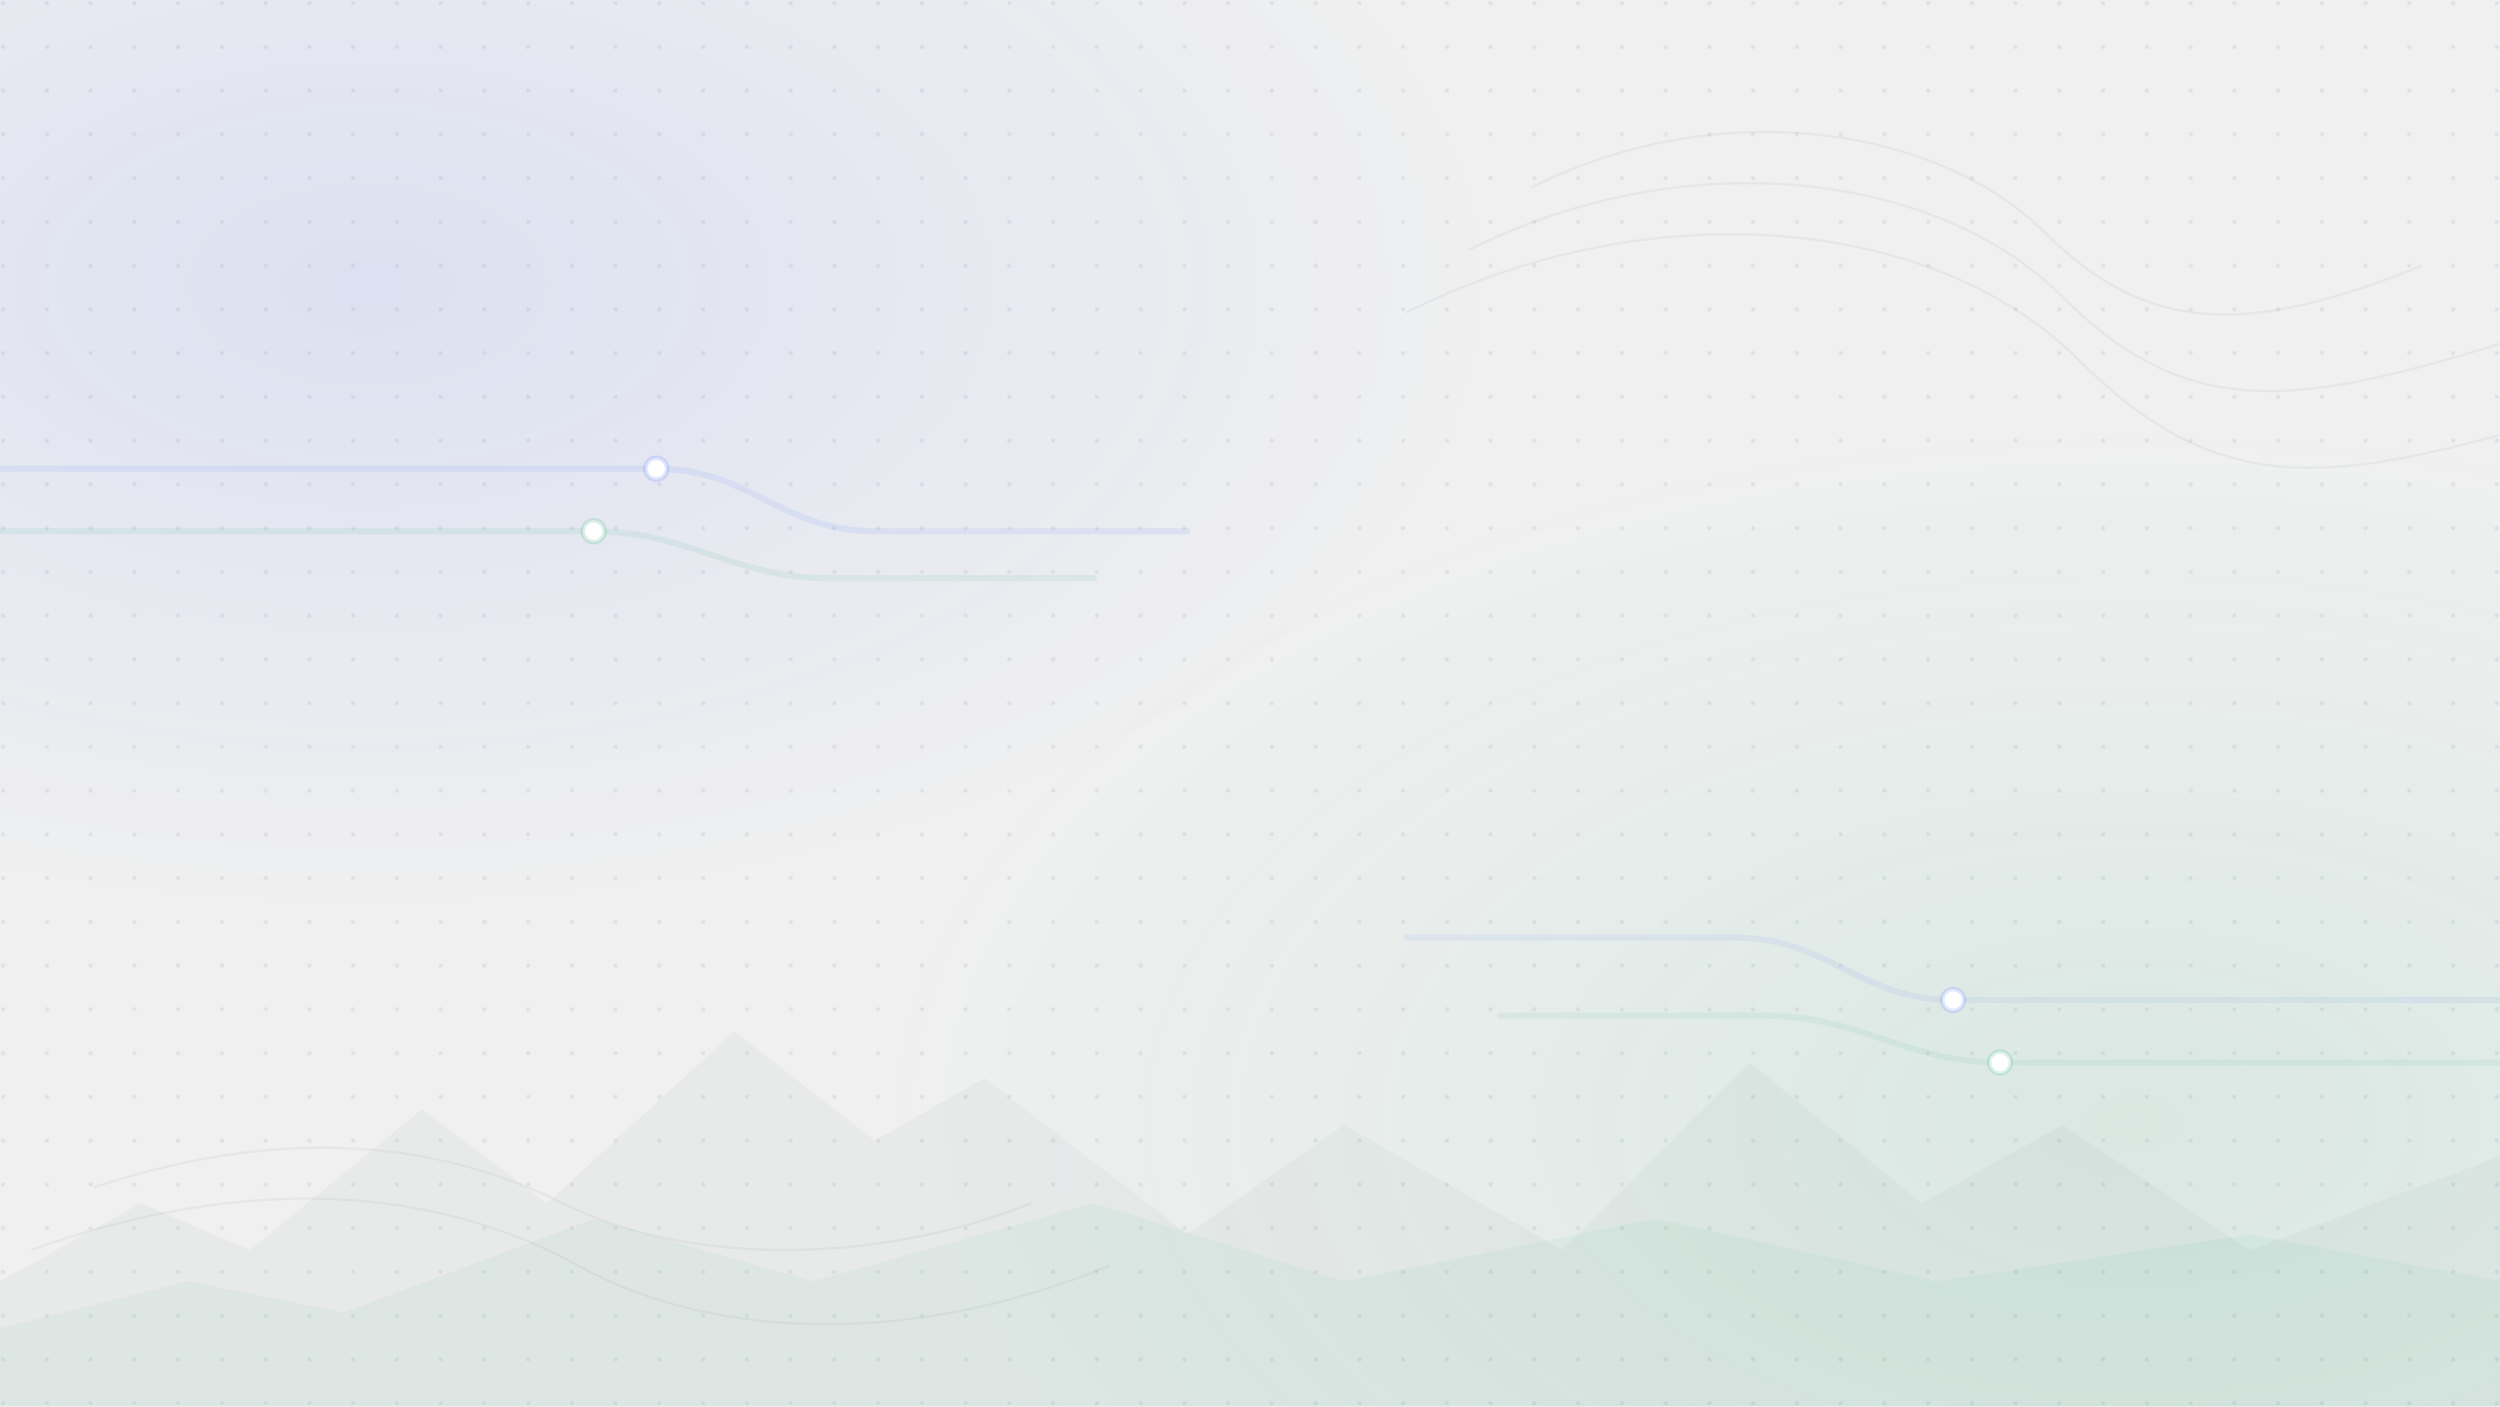
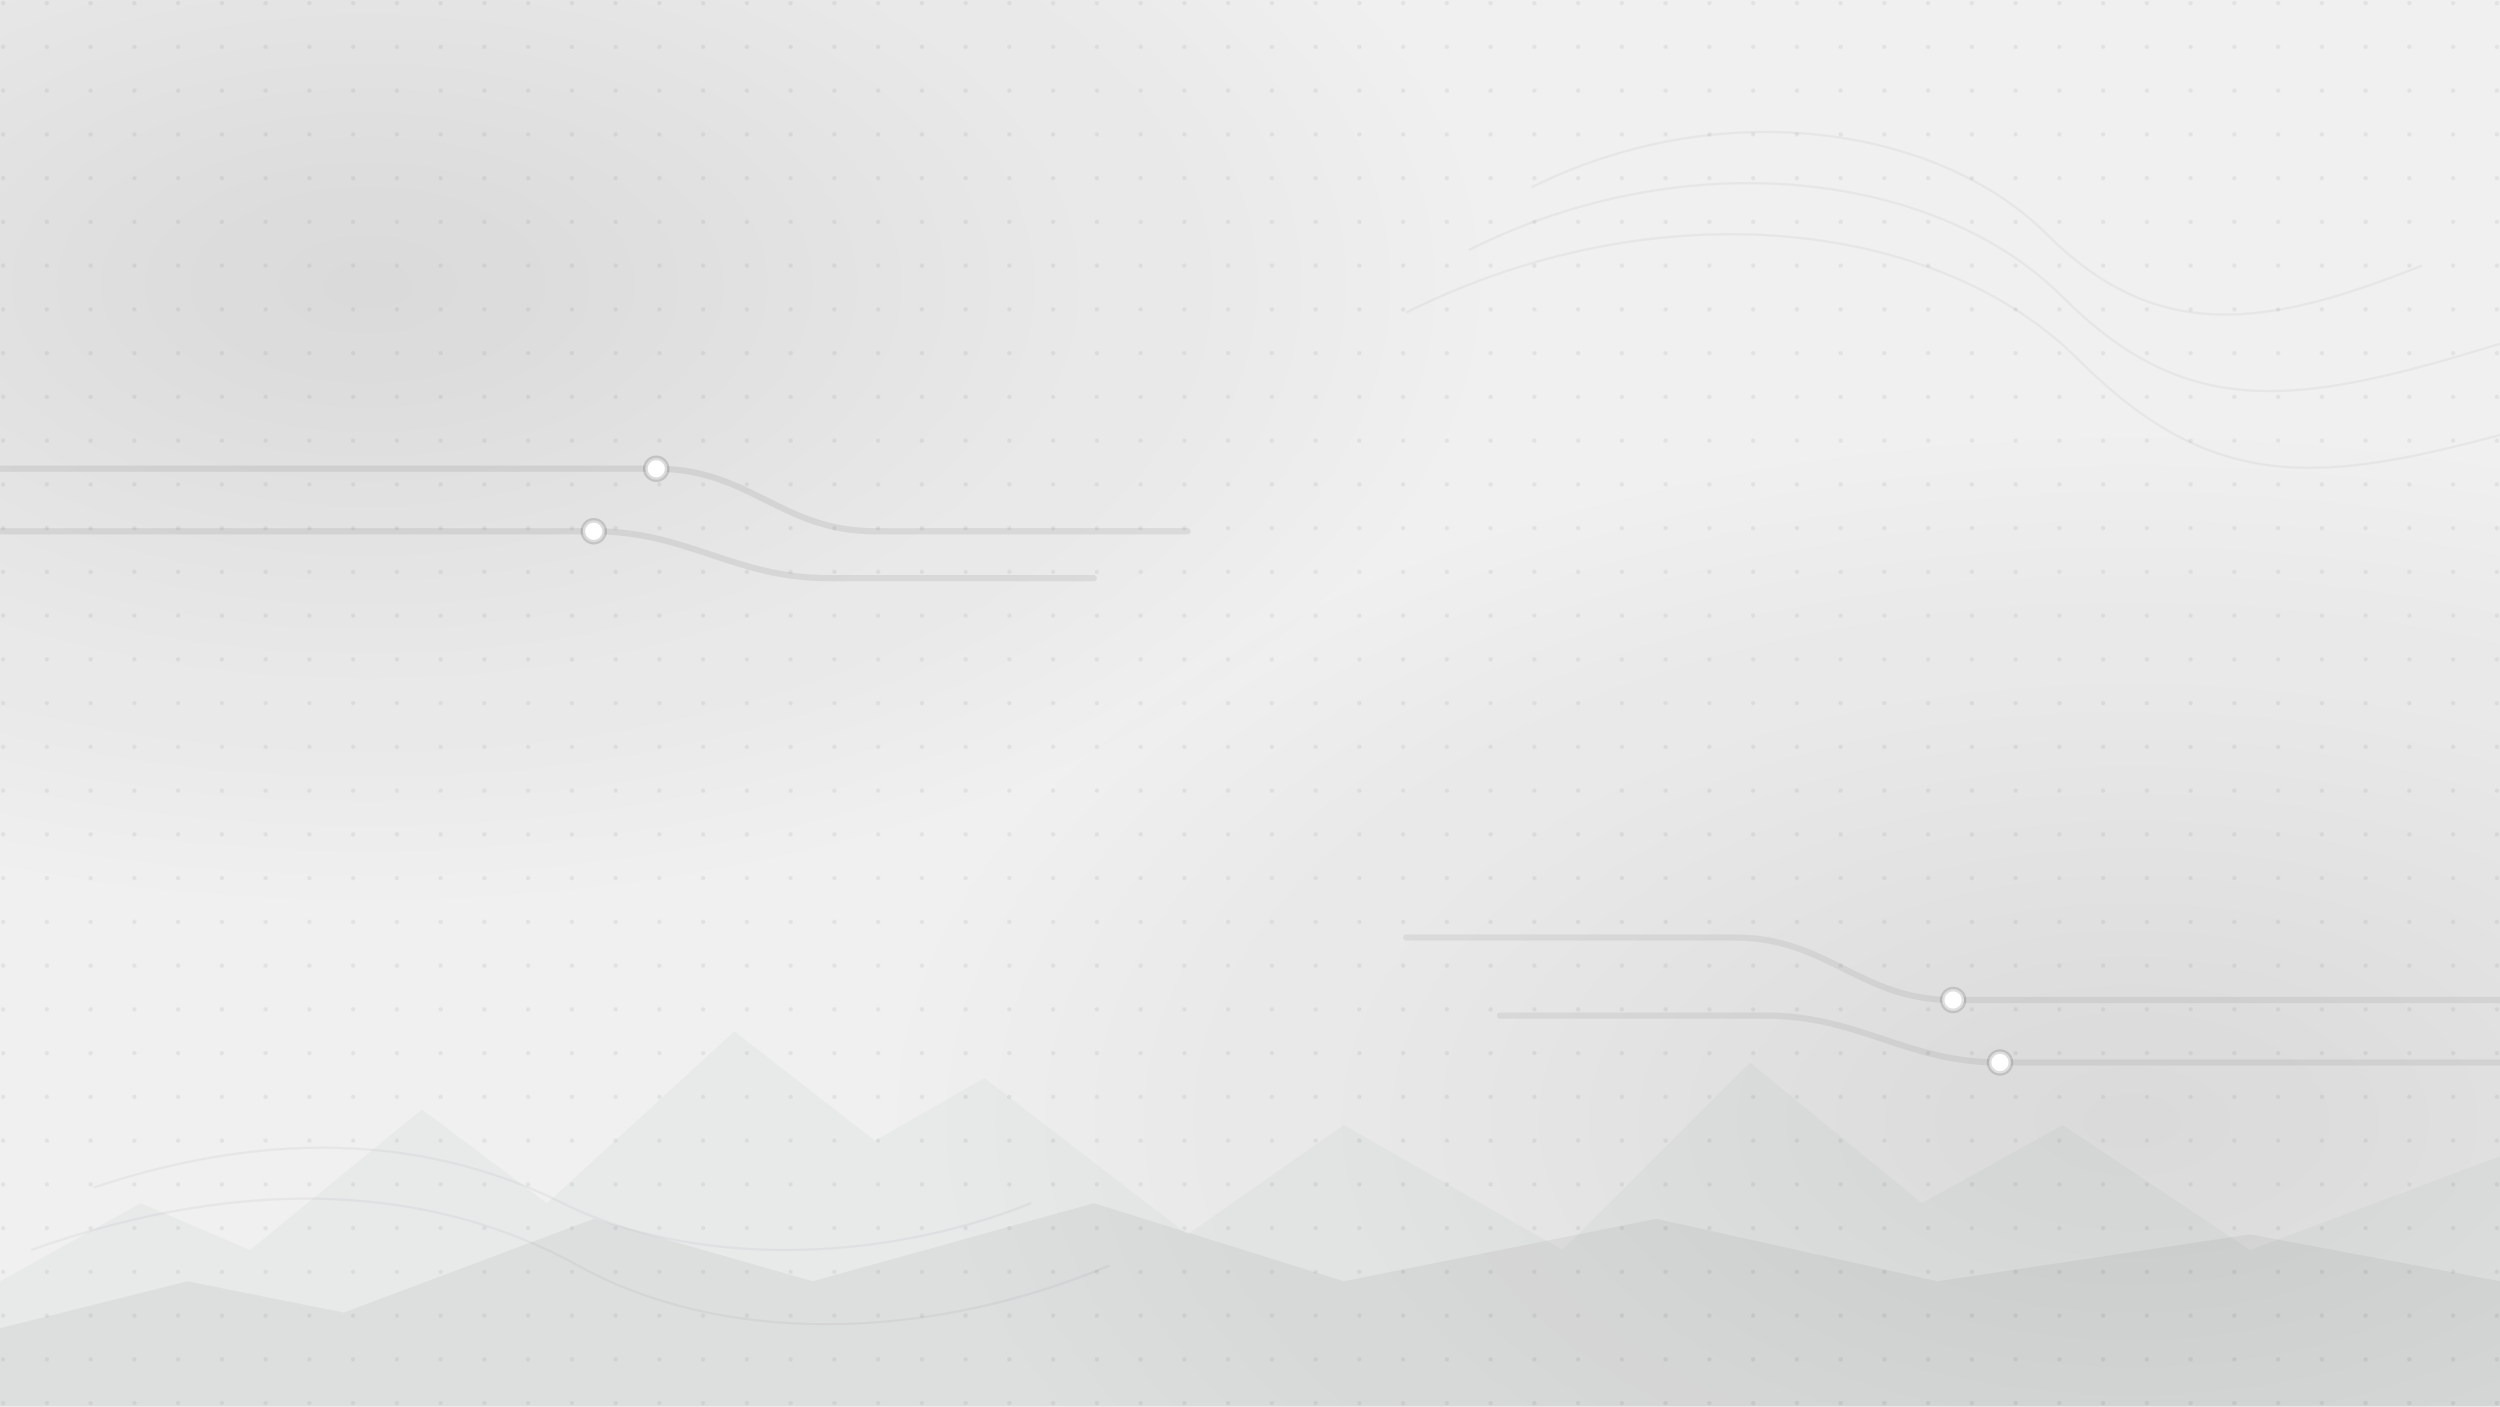
<svg xmlns="http://www.w3.org/2000/svg" viewBox="0 0 1600 900" preserveAspectRatio="xMidYMid slice">
  <defs>
    <radialGradient id="gb" cx="15%" cy="20%" r="45%">
-       <stop offset="0" stop-color="#2E5BFF" stop-opacity=".10" />
-       <stop offset="1" stop-color="#2E5BFF" stop-opacity="0" />
+       <stop offset="0" stop-color="#111111" stop-opacity=".10" />
+       <stop offset="1" stop-color="#111111" stop-opacity="0" />
    </radialGradient>
    <radialGradient id="gg" cx="85%" cy="80%" r="50%">
-       <stop offset="0" stop-color="#12A06A" stop-opacity=".10" />
-       <stop offset="1" stop-color="#12A06A" stop-opacity="0" />
+       <stop offset="0" stop-color="#111111" stop-opacity=".10" />
+       <stop offset="1" stop-color="#111111" stop-opacity="0" />
    </radialGradient>
    <pattern id="dots" width="28" height="28" patternUnits="userSpaceOnUse">
      <circle cx="2" cy="2" r="1.4" fill="#18202B" fill-opacity=".07" />
    </pattern>
  </defs>
  <rect width="1600" height="900" fill="url(#dots)" />
  <rect width="1600" height="900" fill="url(#gb)" />
  <rect width="1600" height="900" fill="url(#gg)" />
  <g fill="none" stroke="#18202B" stroke-opacity=".05" stroke-width="1.5">
    <path d="M980 120c120-60 260-40 330 30s140 60 240 20" />
    <path d="M940 160c140-70 300-50 380 30s150 70 280 30" />
    <path d="M900 200c160-80 340-60 430 30s160 80 300 40" />
    <path d="M60 760c120-40 220-30 300 10s200 40 300 0" />
    <path d="M20 800c140-50 260-40 350 10s220 50 340 0" />
  </g>
  <g fill="none" stroke-linecap="round" stroke-width="4">
-     <path d="M-20 300H420c60 0 80 40 140 40H760" stroke="#2E5BFF" stroke-opacity=".08" />
-     <path d="M-20 340H380c60 0 90 30 150 30H700" stroke="#12A06A" stroke-opacity=".08" />
-     <path d="M1620 640H1250c-60 0-80-40-140-40H900" stroke="#2E5BFF" stroke-opacity=".07" />
-     <path d="M1620 680H1280c-60 0-90-30-150-30H960" stroke="#12A06A" stroke-opacity=".07" />
+     <path d="M-20 300H420c60 0 80 40 140 40H760" stroke="#111111" stroke-opacity=".08" />
+     <path d="M-20 340H380c60 0 90 30 150 30H700" stroke="#111111" stroke-opacity=".08" />
+     <path d="M1620 640H1250c-60 0-80-40-140-40H900" stroke="#111111" stroke-opacity=".07" />
+     <path d="M1620 680H1280c-60 0-90-30-150-30H960" stroke="#111111" stroke-opacity=".07" />
  </g>
  <g fill="#fff" stroke-width="3">
-     <circle cx="420" cy="300" r="7" stroke="#2E5BFF" stroke-opacity=".15" />
-     <circle cx="380" cy="340" r="7" stroke="#12A06A" stroke-opacity=".15" />
-     <circle cx="1250" cy="640" r="7" stroke="#2E5BFF" stroke-opacity=".14" />
-     <circle cx="1280" cy="680" r="7" stroke="#12A06A" stroke-opacity=".14" />
+     <circle cx="420" cy="300" r="7" stroke="#111111" stroke-opacity=".15" />
+     <circle cx="380" cy="340" r="7" stroke="#111111" stroke-opacity=".15" />
+     <circle cx="1250" cy="640" r="7" stroke="#111111" stroke-opacity=".14" />
+     <circle cx="1280" cy="680" r="7" stroke="#111111" stroke-opacity=".14" />
  </g>
  <path d="M0 900V820l90-50 70 30 110-90 80 60 120-110 90 70 70-40 130 100 100-70 140 80 120-120 110 90 90-50 120 80 160-60V900Z" fill="#18202B" fill-opacity=".035" />
-   <path d="M0 900V850l120-30 100 20 160-60 140 40 180-50 160 50 200-40 180 40 200-30 160 30V900Z" fill="#12A06A" fill-opacity=".05" />
+   <path d="M0 900V850l120-30 100 20 160-60 140 40 180-50 160 50 200-40 180 40 200-30 160 30V900Z" fill="#111111" fill-opacity=".05" />
</svg>
